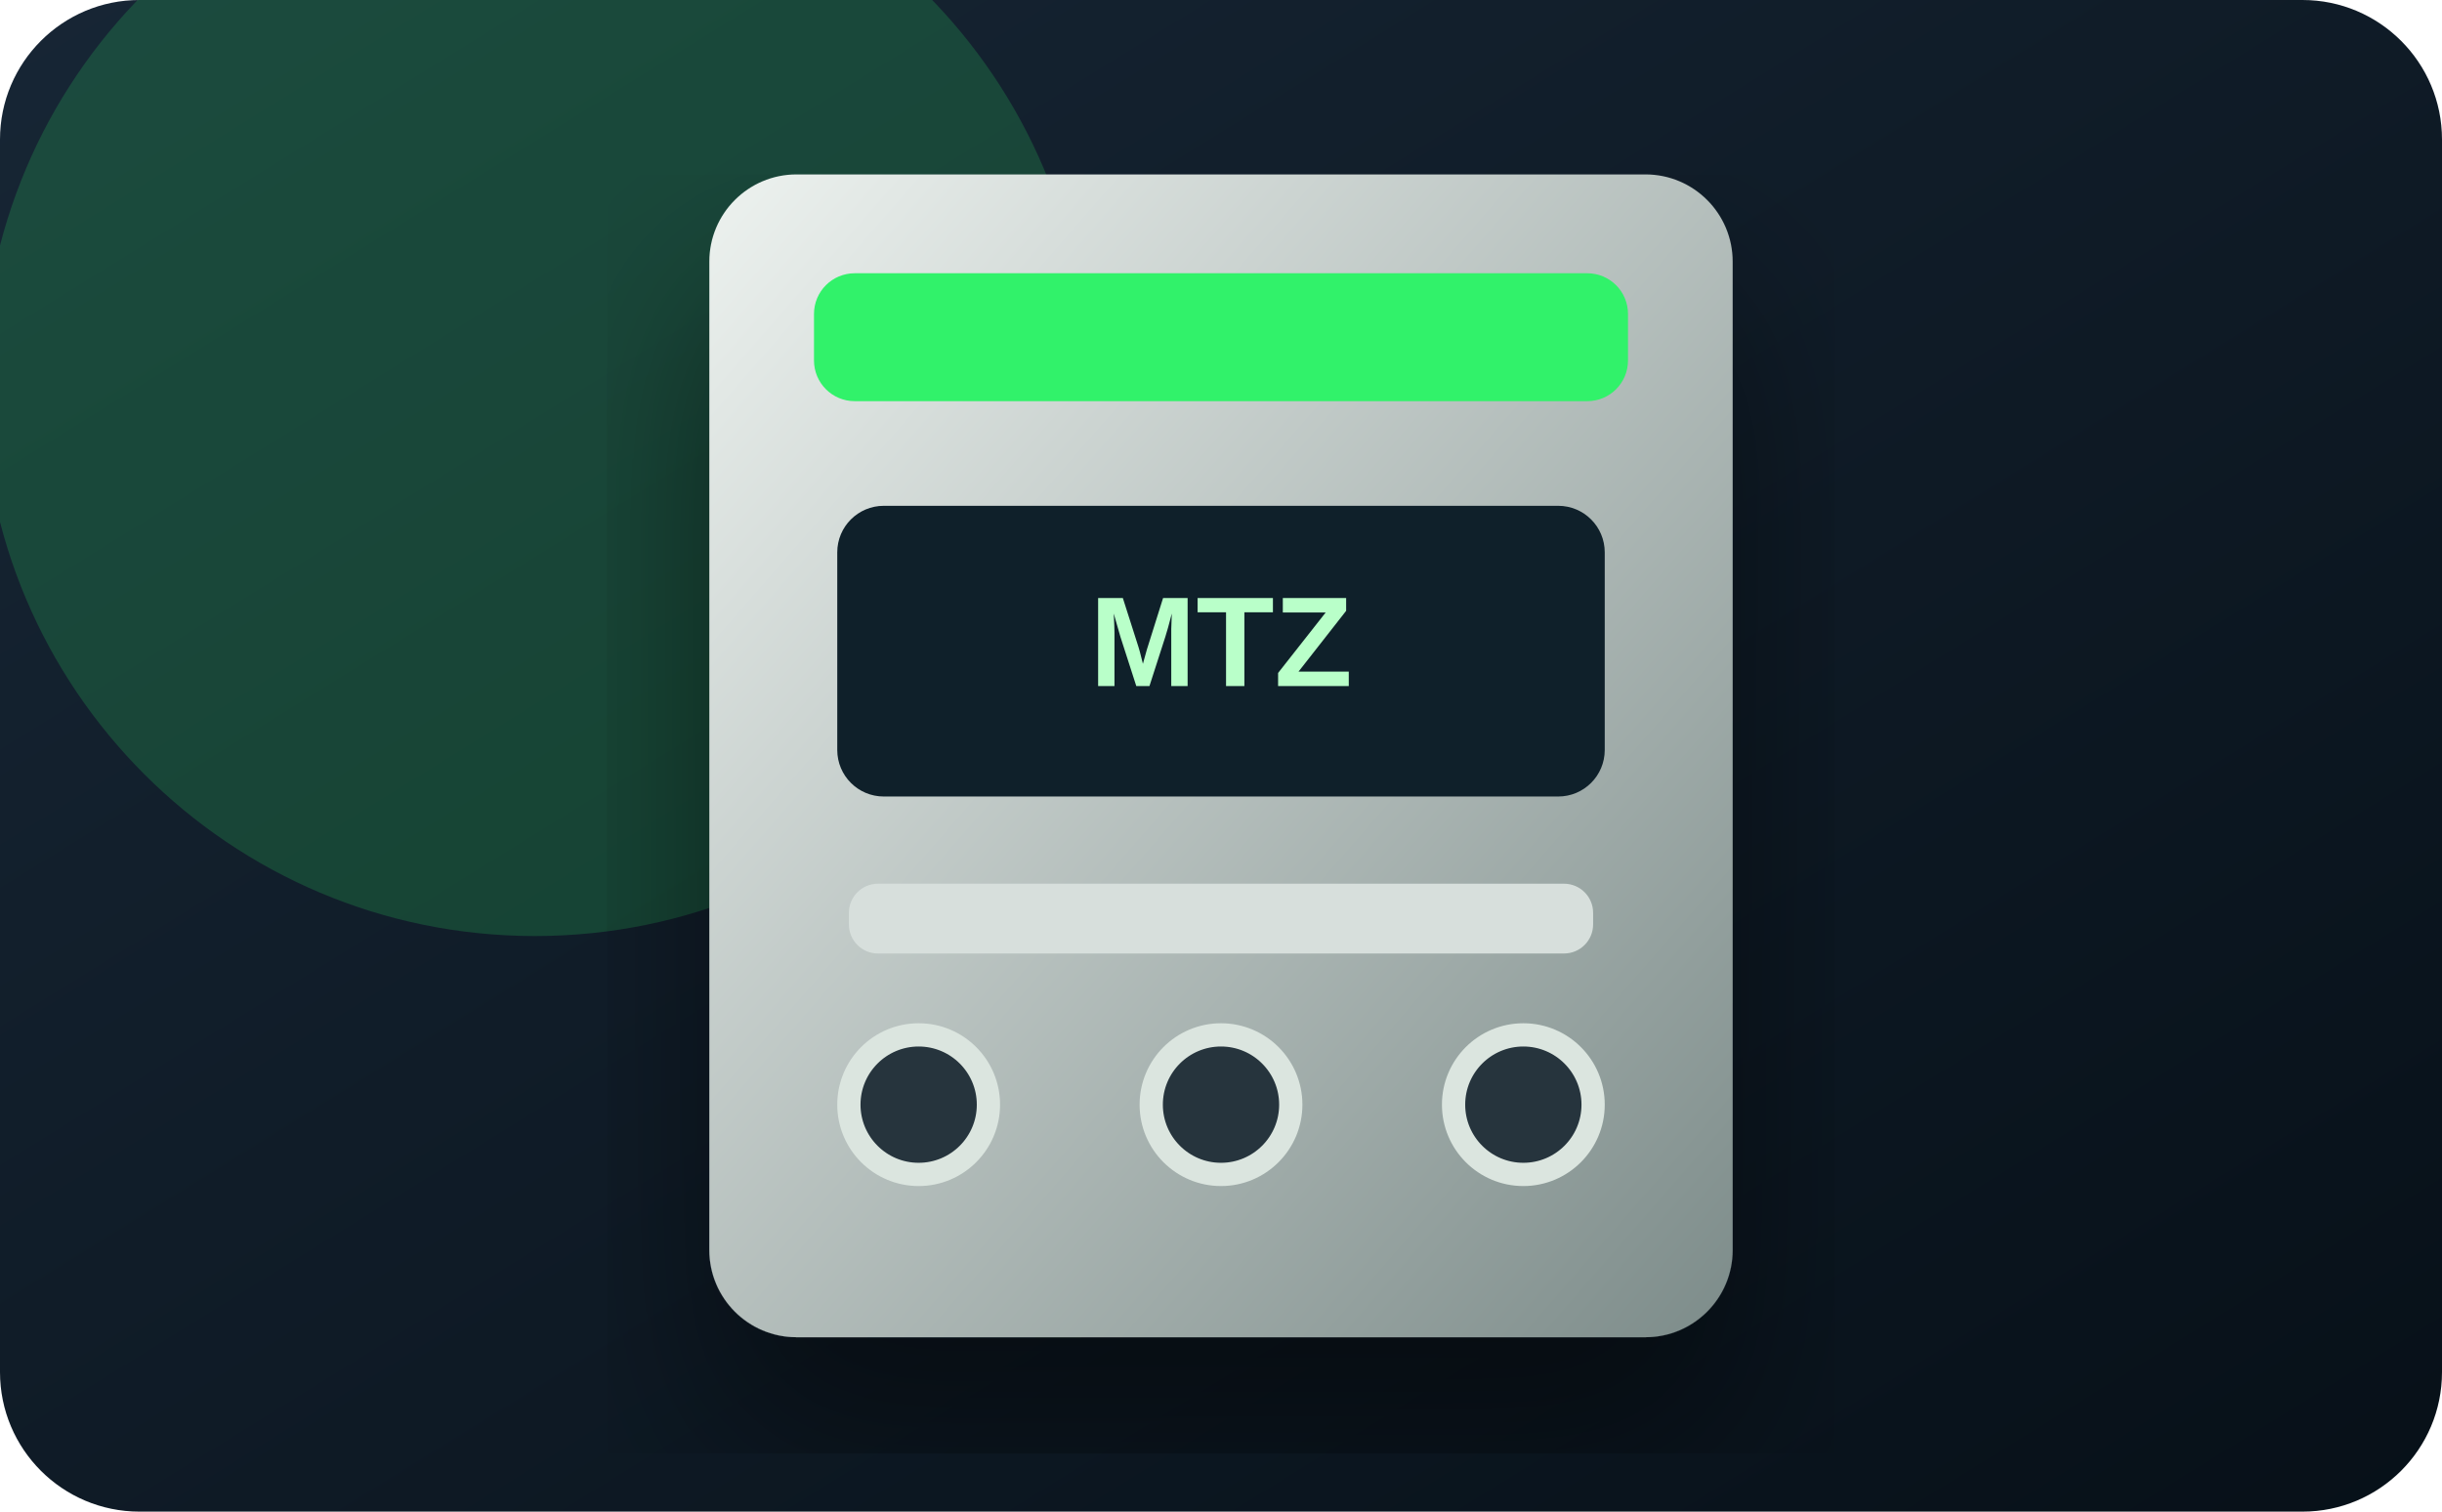
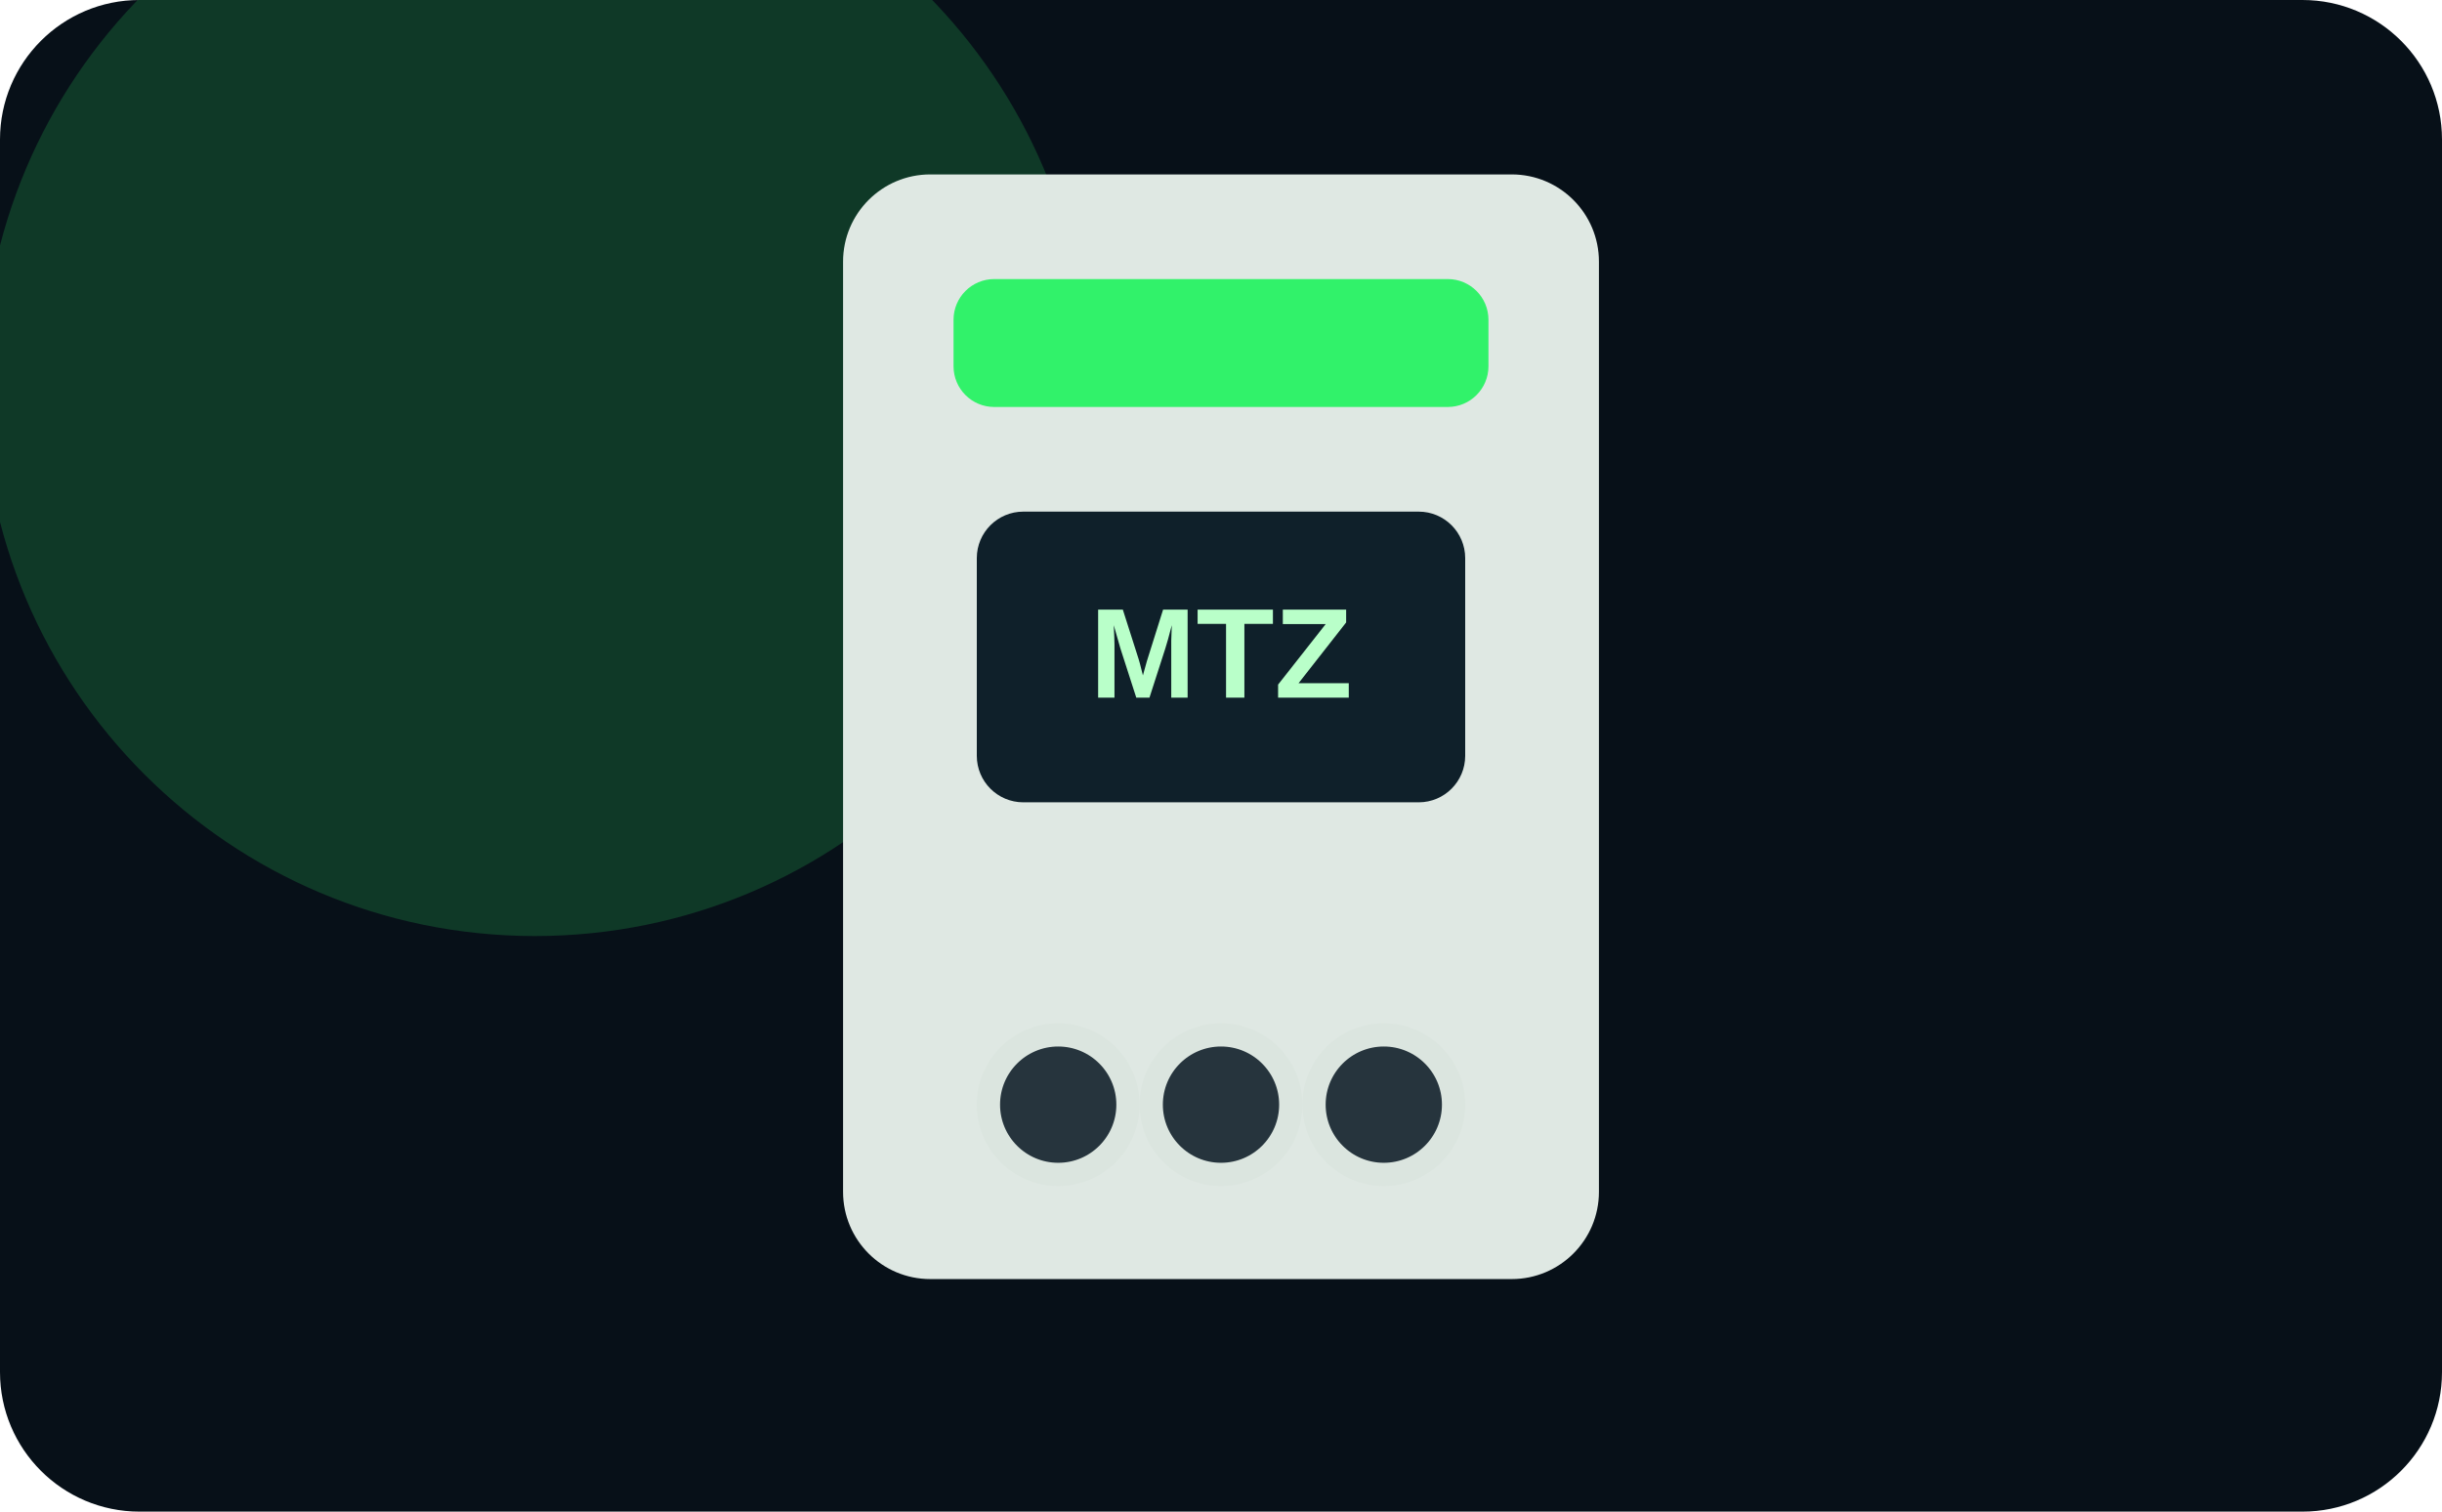
<svg xmlns="http://www.w3.org/2000/svg" width="420" height="260" viewBox="0 0 420 260">
-   <defs>
-     <linearGradient id="bg" x1="0" x2="1" y1="0" y2="1">
-       <stop offset="0" stop-color="#172635" />
-       <stop offset="1" stop-color="#071018" />
-     </linearGradient>
-     <linearGradient id="body" x1="0" x2="1" y1="0" y2="1">
-       <stop offset="0" stop-color="#edf2ef" />
-       <stop offset="1" stop-color="#7d8c8a" />
-     </linearGradient>
-     <filter id="shadow">
-       <feDropShadow dx="0" dy="20" stdDeviation="16" flood-color="#000" flood-opacity=".45" />
-     </filter>
-   </defs>
-   <rect width="420" height="260" rx="24" fill="url(#bg)" />
+   <rect width="420" height="260" rx="24" fill="#071018" />
  <circle cx="92" cy="66" r="95" fill="#31f26a" opacity=".18" />
-   <rect x="122" y="30" width="176" height="200" rx="15" fill="url(#body)" filter="url(#shadow)" />
-   <rect x="140" y="47" width="140" height="22" rx="7" fill="#31f26a" />
-   <rect x="144" y="87" width="132" height="50" rx="8" fill="#0f202a" />
-   <text x="210.0" y="118" fill="#b9ffc9" font-family="Arial" font-size="22" font-weight="700" text-anchor="middle">MTZ</text>
-   <rect x="146" y="152" width="128" height="12" rx="5" fill="#d7dfdc" />
-   <circle cx="158" cy="190" r="12" fill="#26343d" stroke="#dbe5df" stroke-width="4" />
-   <circle cx="210.0" cy="190" r="12" fill="#26343d" stroke="#dbe5df" stroke-width="4" />
-   <circle cx="262" cy="190" r="12" fill="#26343d" stroke="#dbe5df" stroke-width="4" />
+   <rect x="145" y="30" width="130" height="190" rx="15" fill="#dfe8e3" />
+   <rect x="164" y="48" width="92" height="22" rx="7" fill="#31f26a" />
+   <rect x="168" y="88" width="84" height="50" rx="8" fill="#0f202a" />
+   <text x="210" y="120" fill="#b9ffc9" font-family="Arial" font-size="22" font-weight="700" text-anchor="middle">MTZ</text>
+   <circle cx="182" cy="190" r="12" fill="#26343d" stroke="#dbe5df" stroke-width="4" />
+   <circle cx="210" cy="190" r="12" fill="#26343d" stroke="#dbe5df" stroke-width="4" />
+   <circle cx="238" cy="190" r="12" fill="#26343d" stroke="#dbe5df" stroke-width="4" />
</svg>
